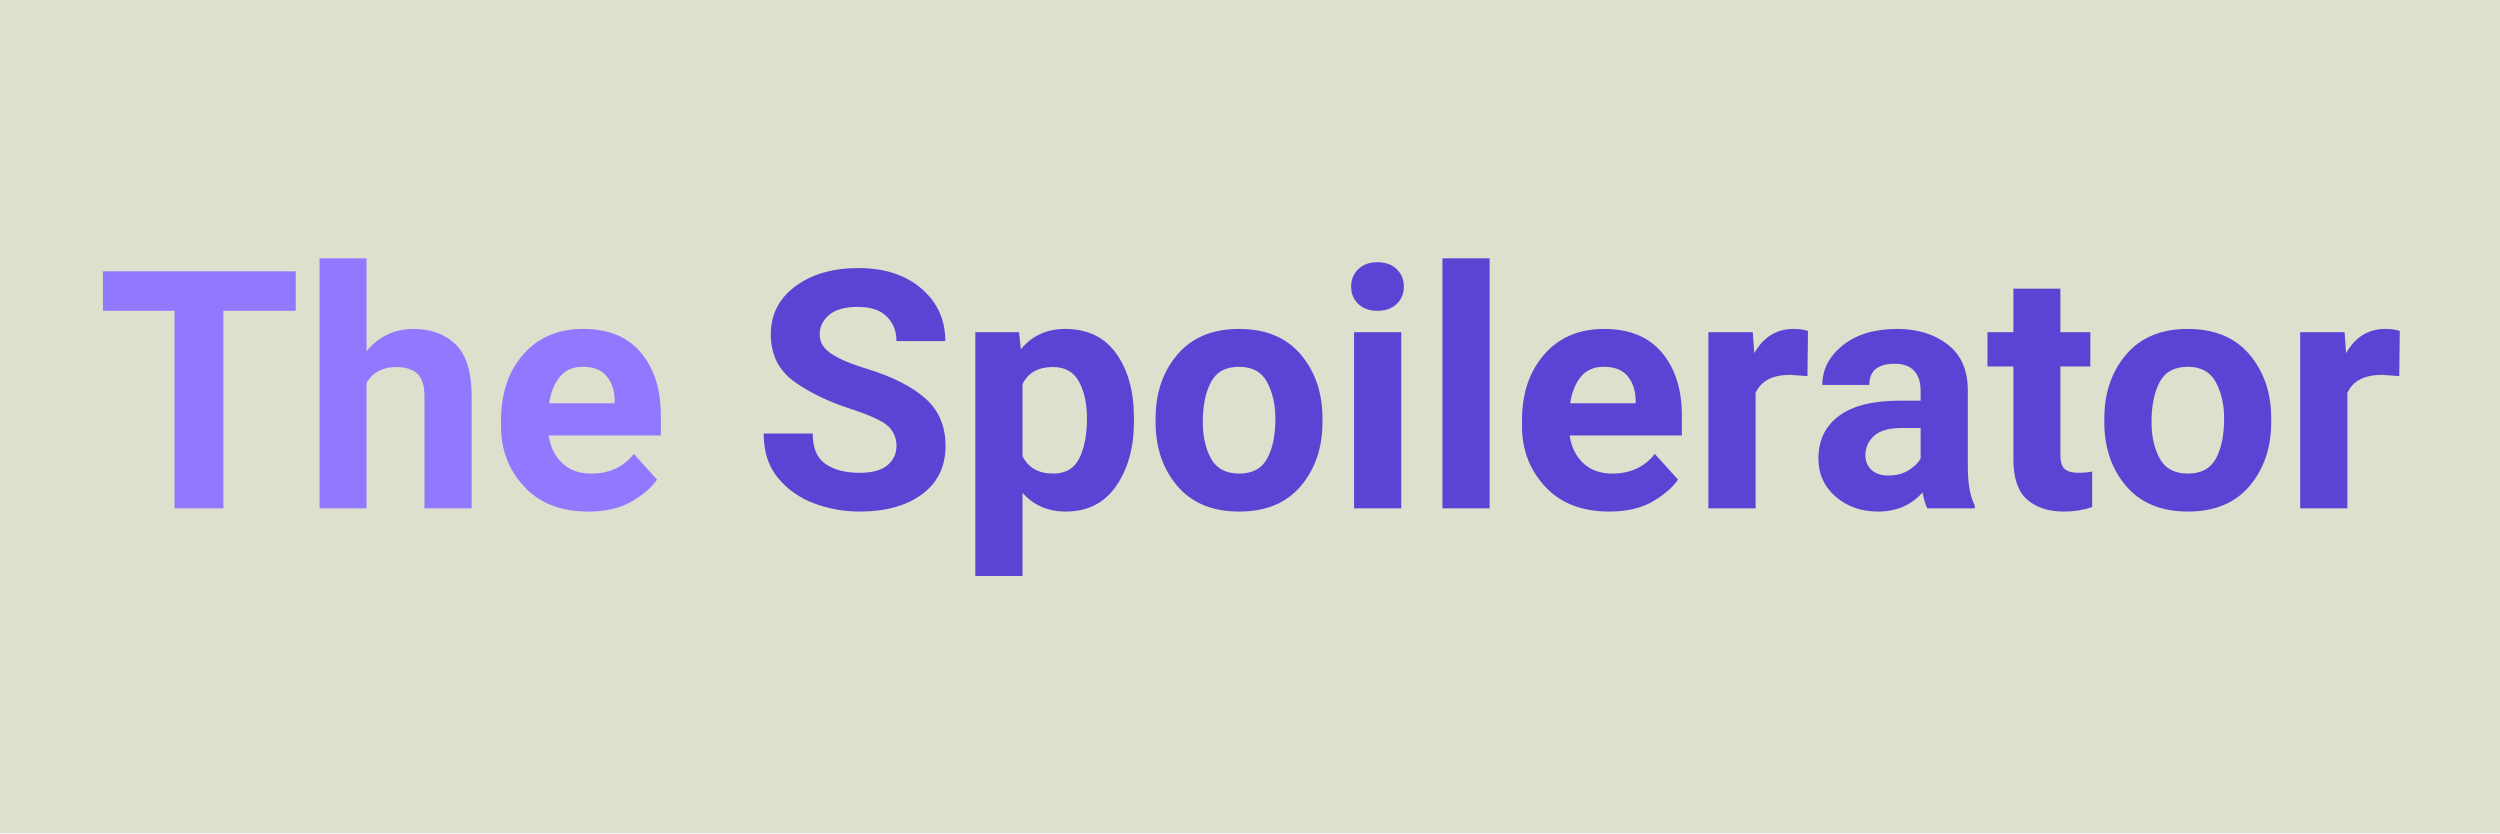
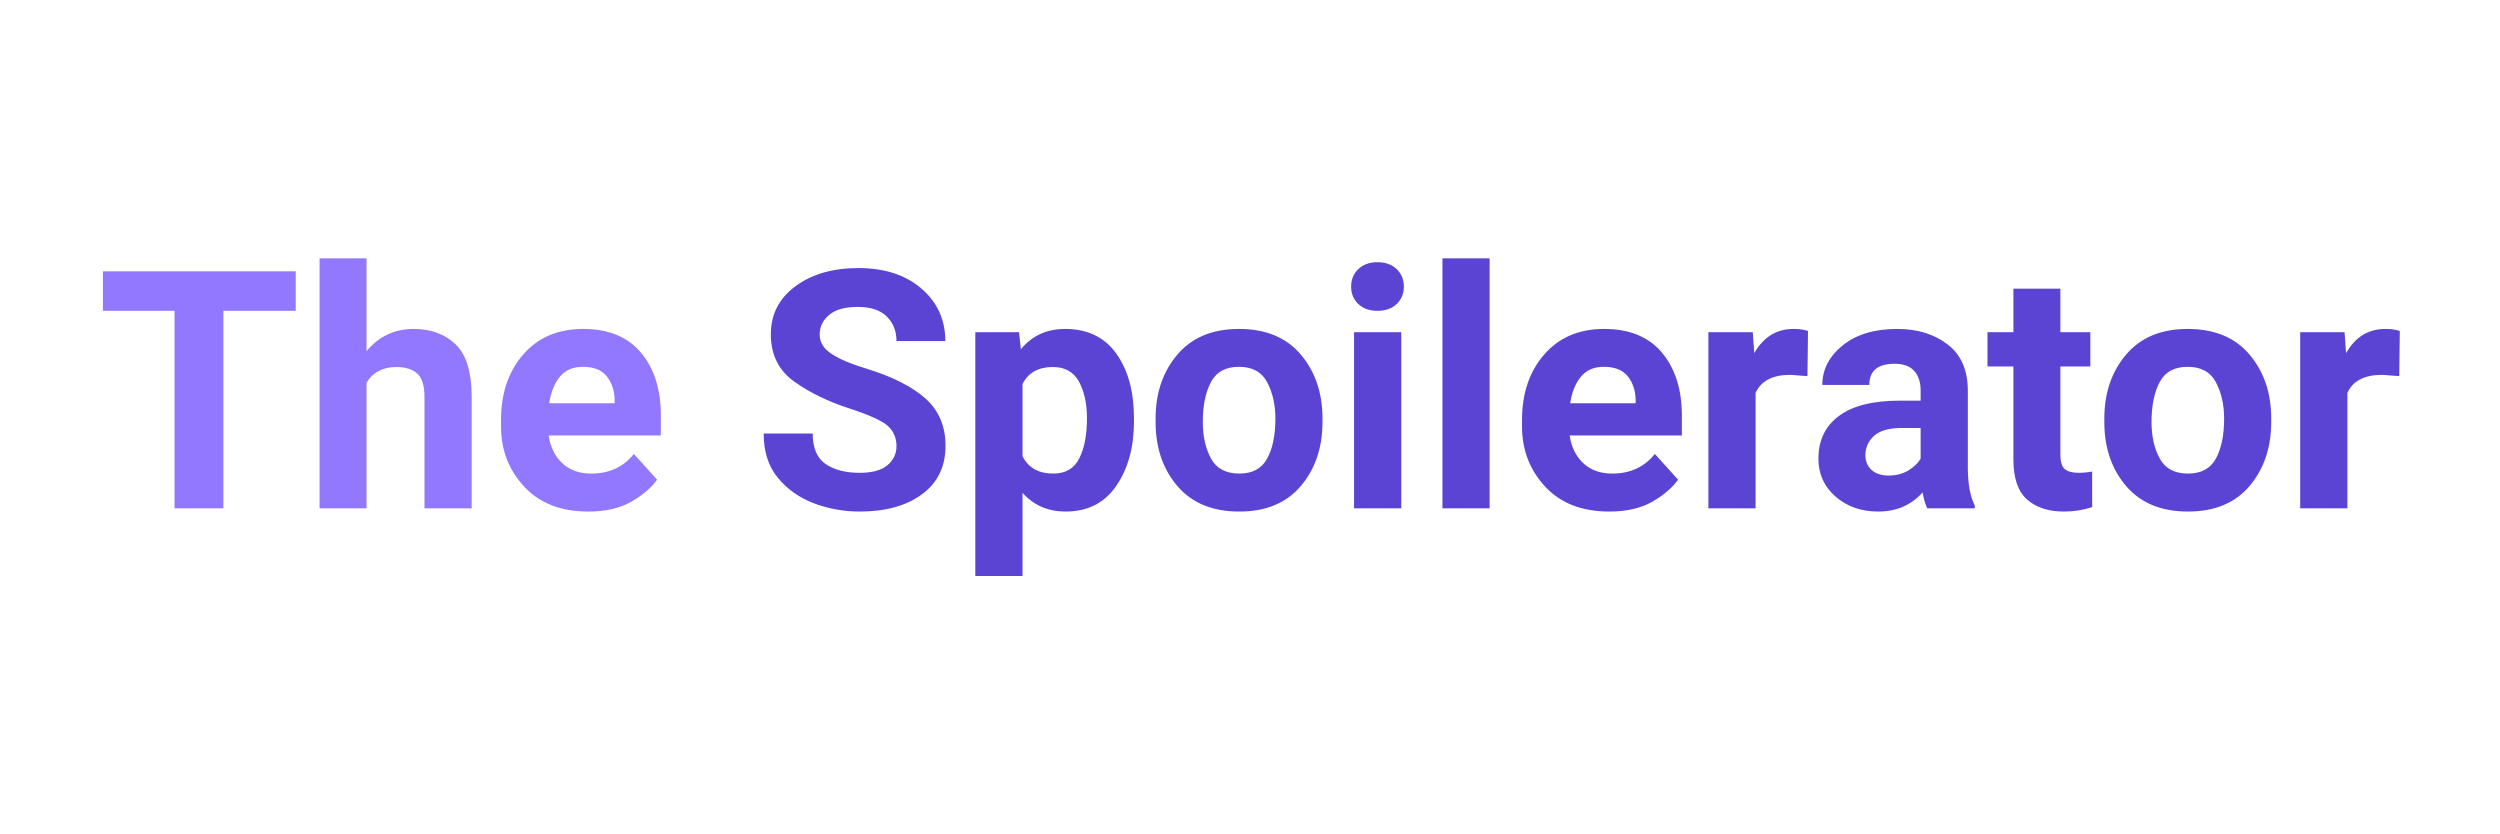
<svg xmlns="http://www.w3.org/2000/svg" width="360" height="120" viewBox="0 0 360 120">
-   <rect width="360" height="120" fill="#DDE0CD" />
+   <rect width="360" height="120" fill="none" />
  <text x="50%" y="50%" dominant-baseline="middle" text-anchor="middle" font-family="Roboto, sans-serif" font-size="48" font-weight="bold">
    <tspan fill="#9278FF">The </tspan>
    <tspan fill="#5B43D3">Spoilerator</tspan>
  </text>
</svg>
